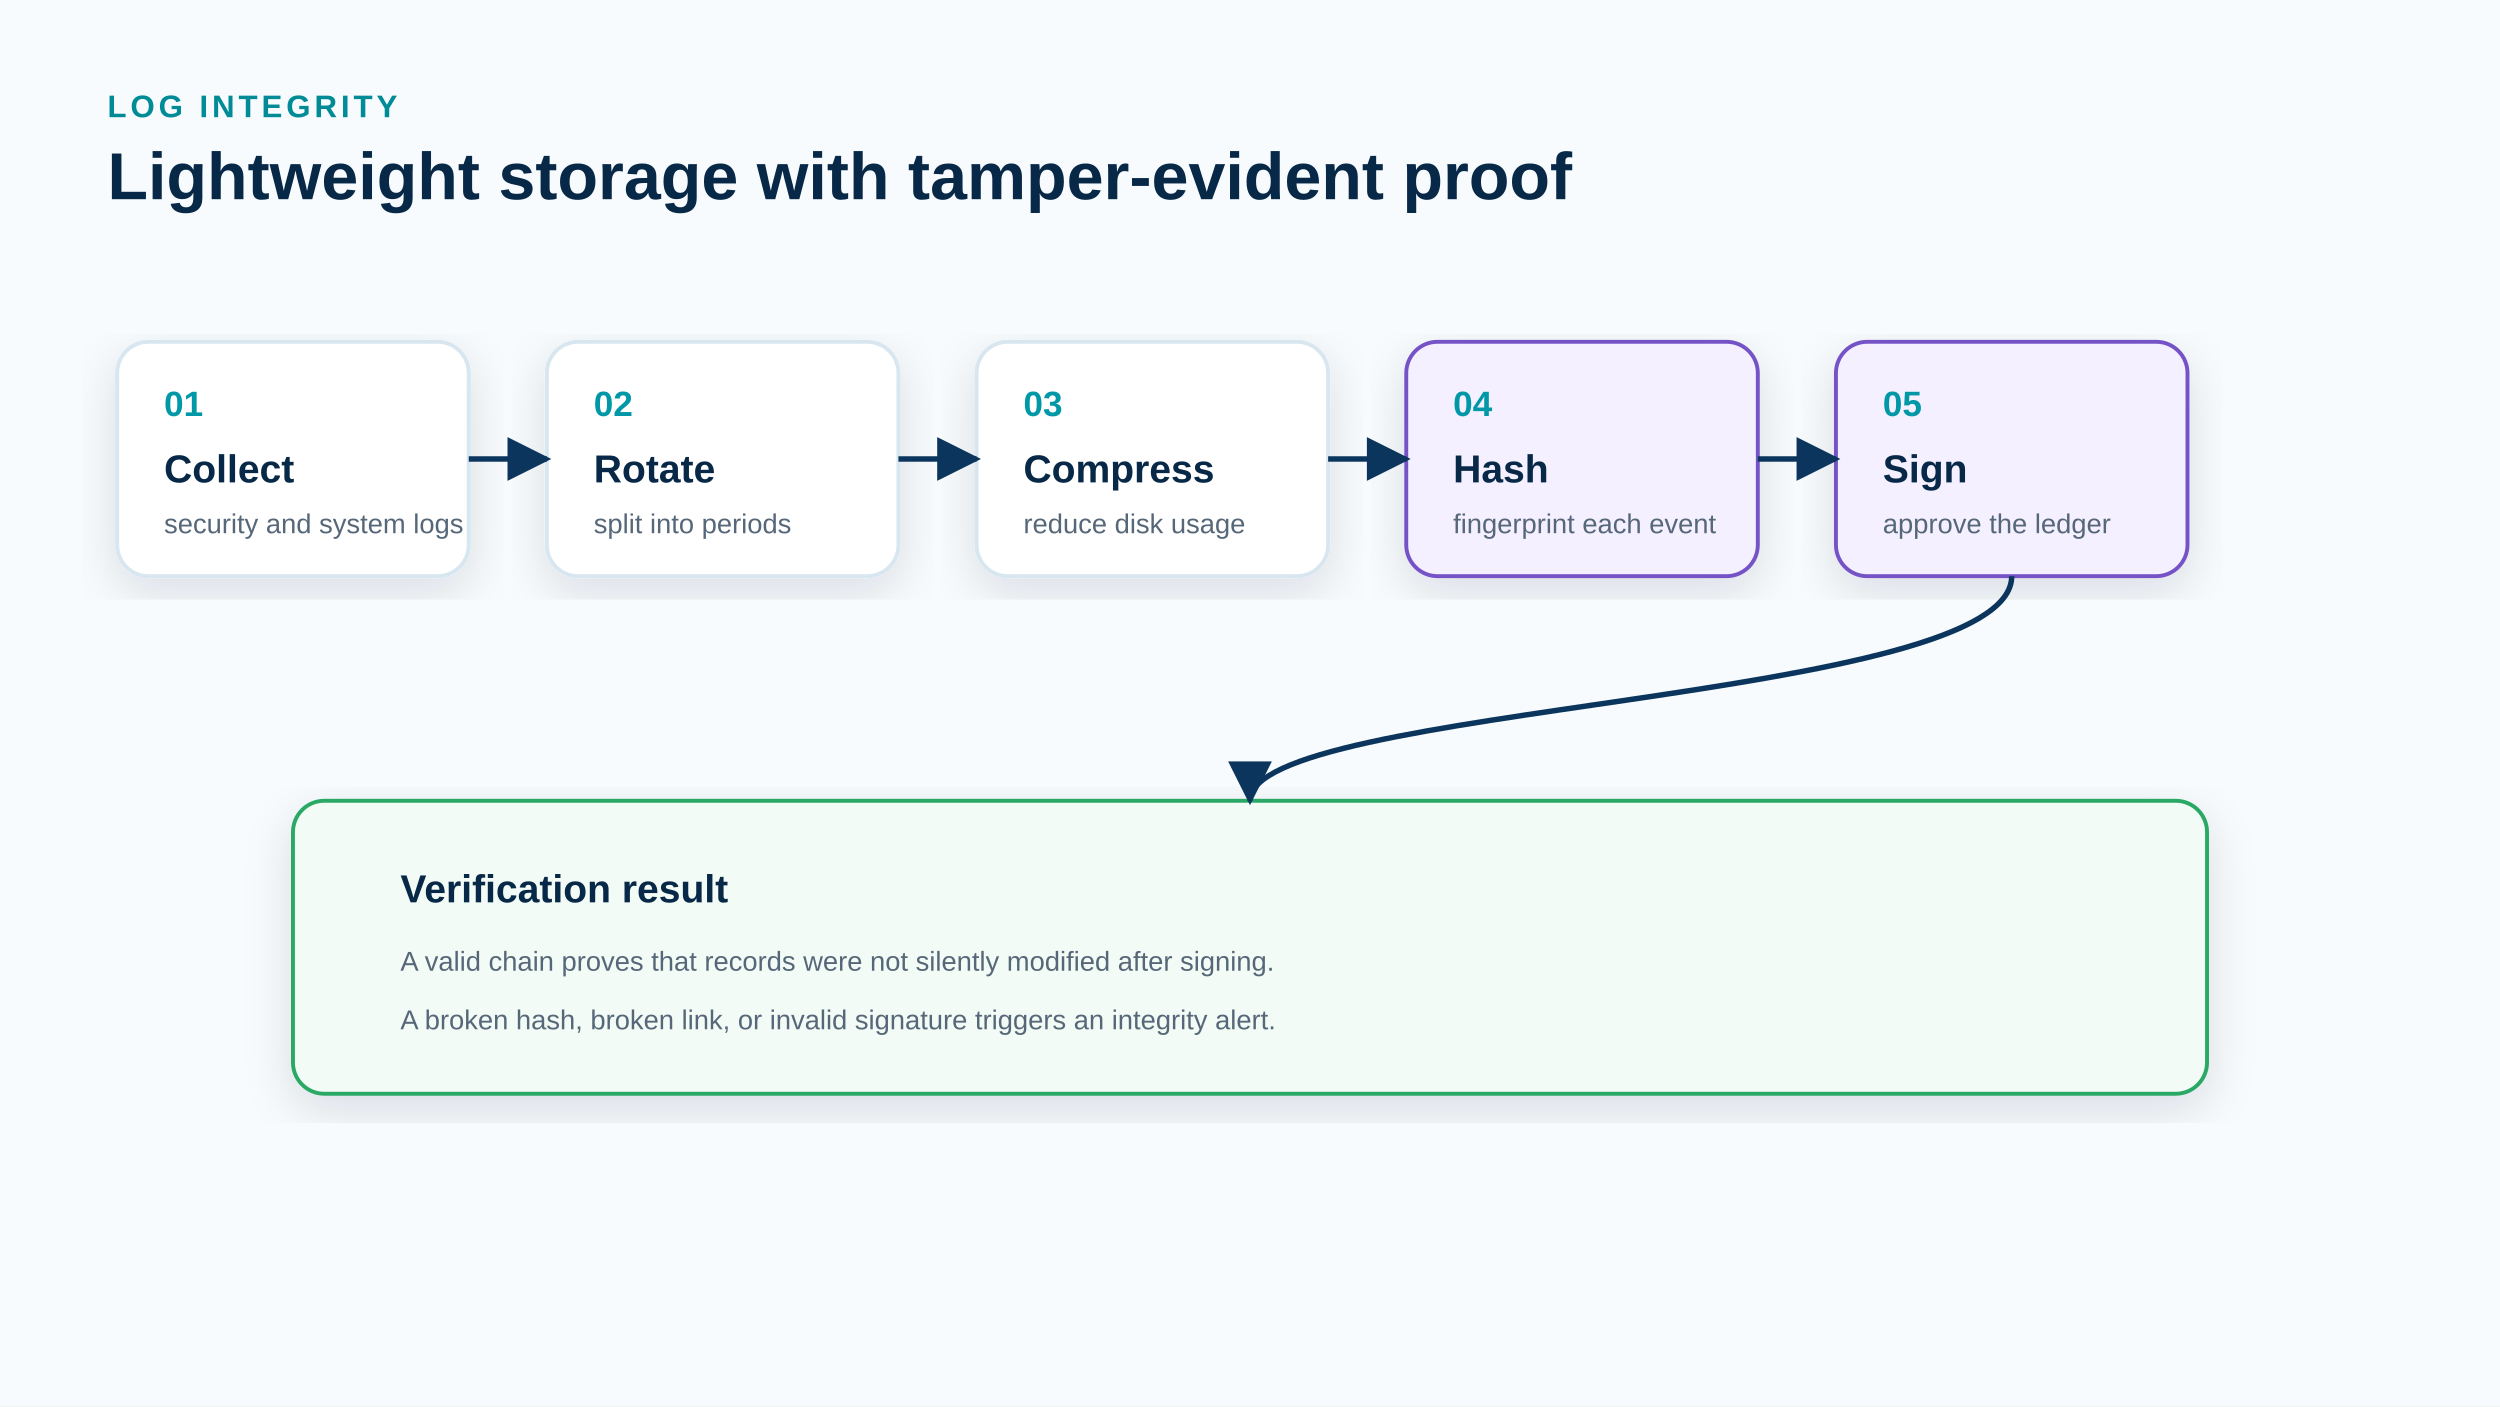
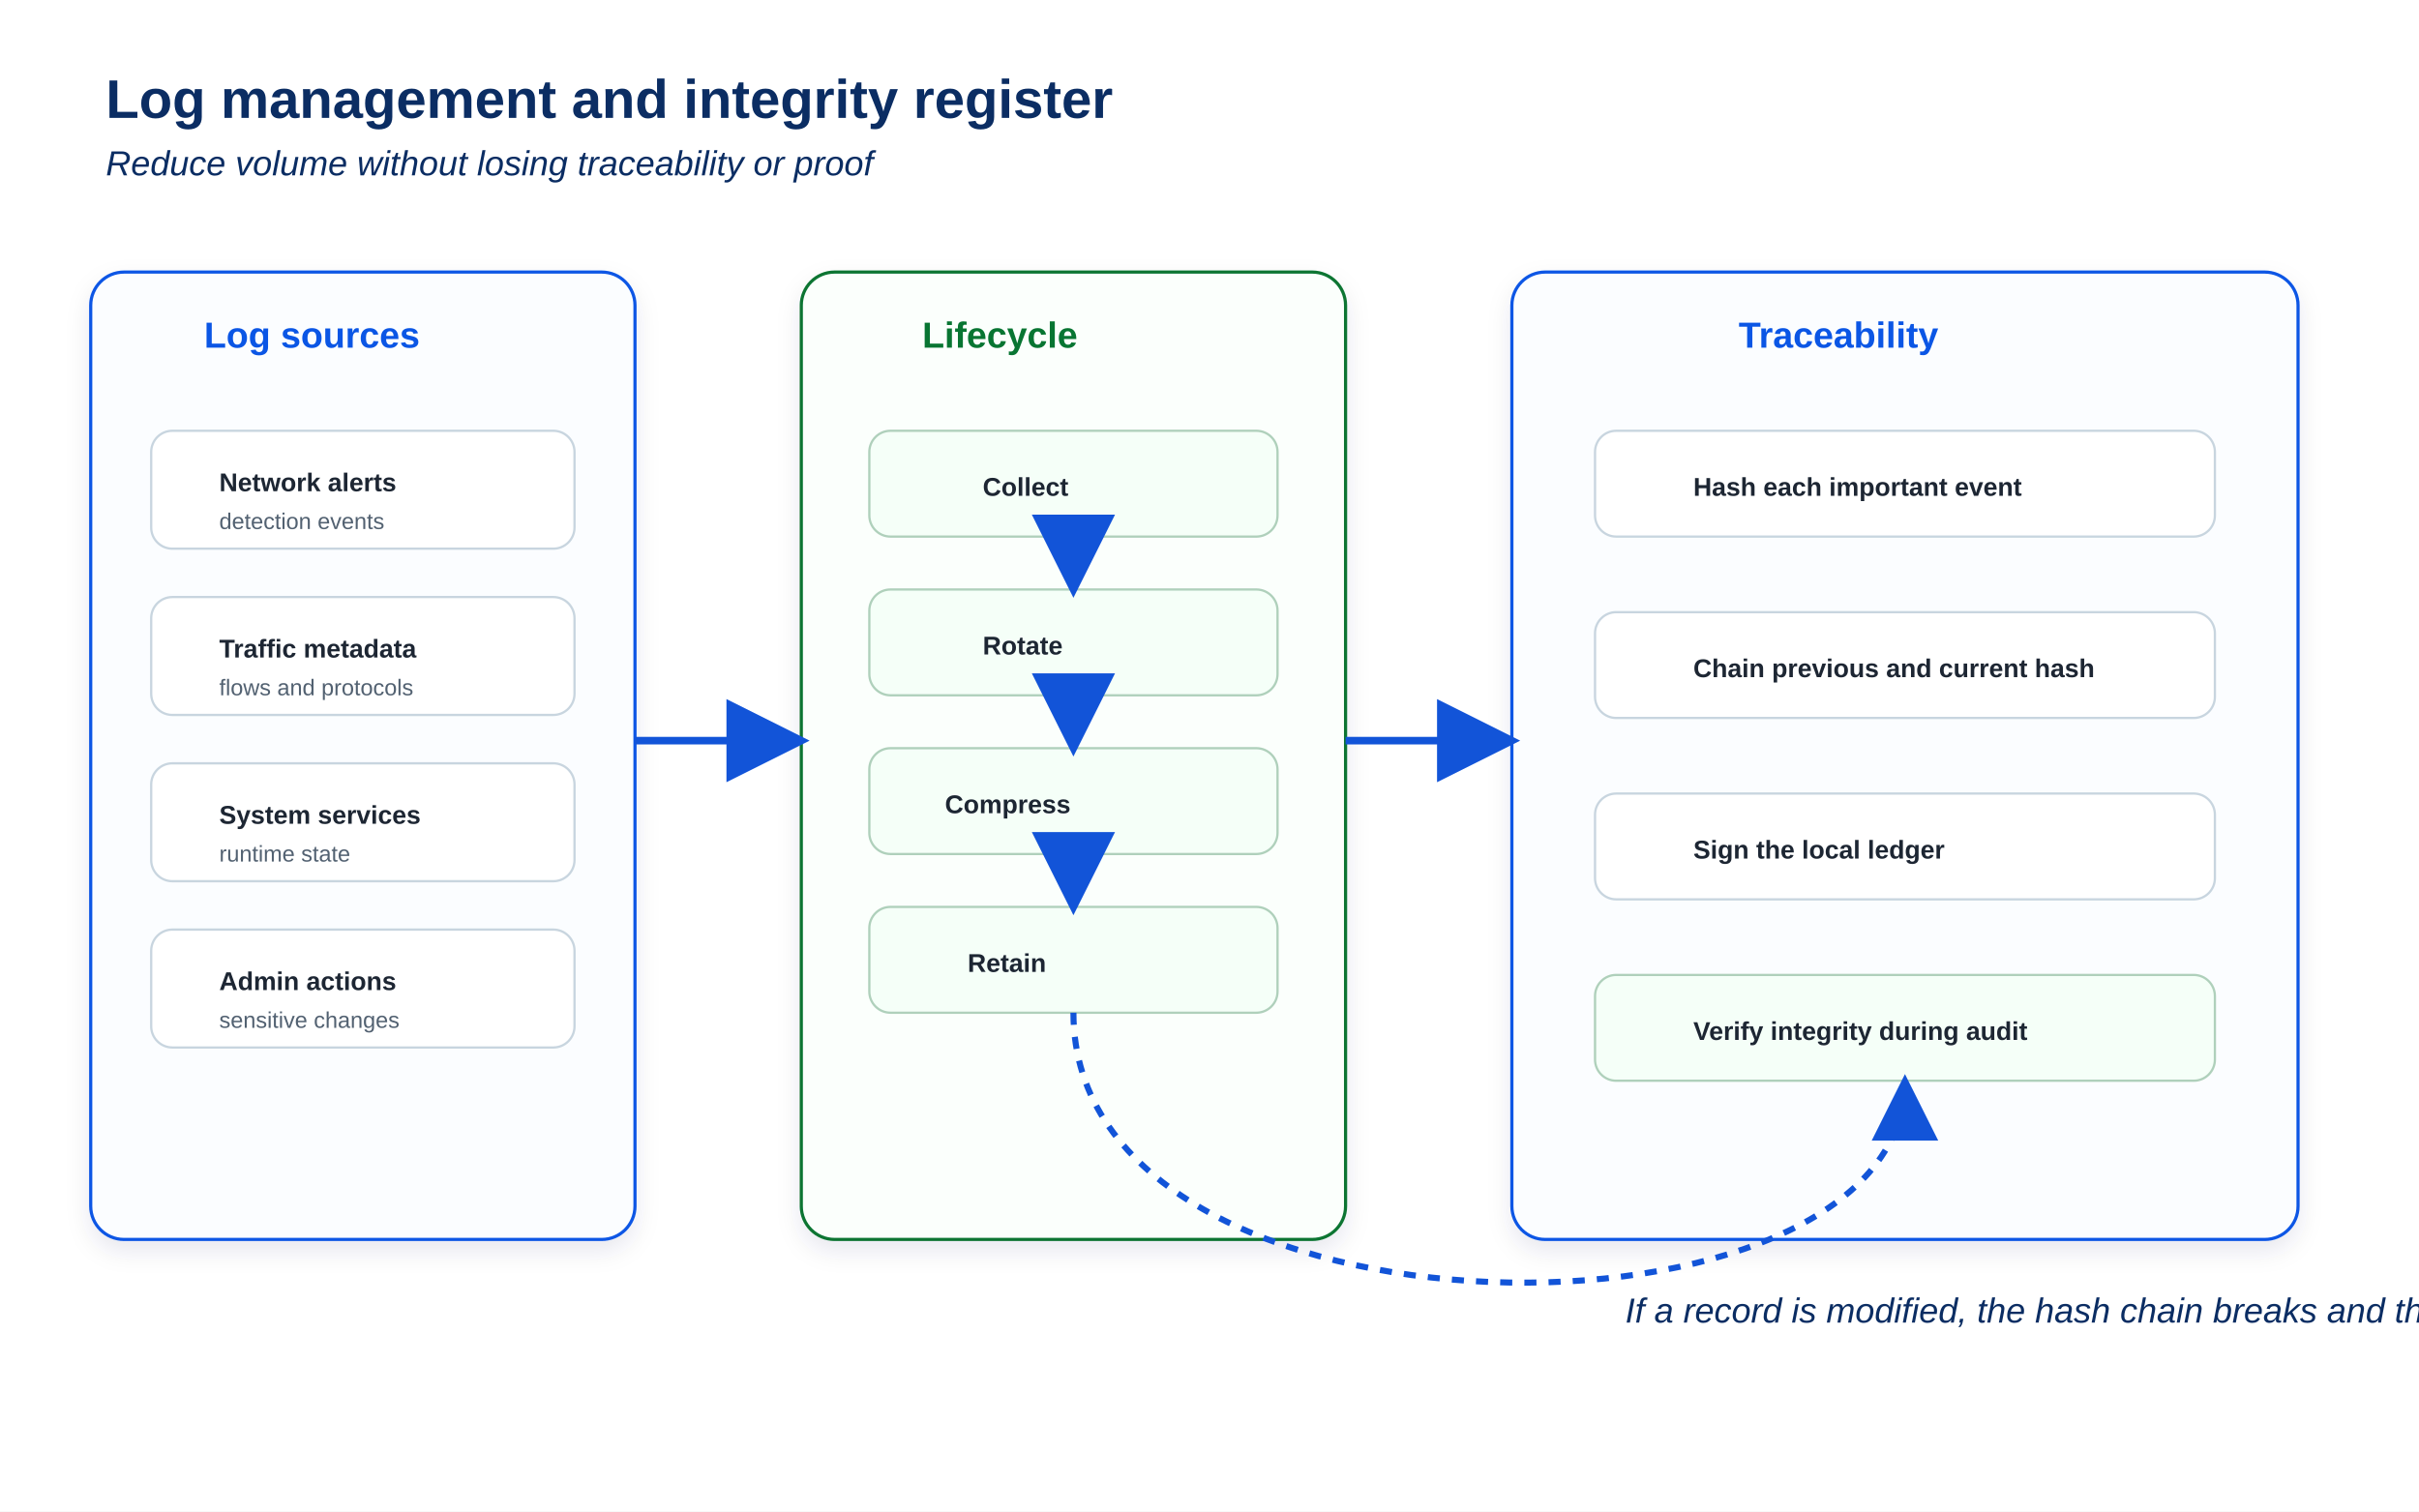
- <svg xmlns="http://www.w3.org/2000/svg" width="1280" height="720" viewBox="0 0 1280 720" role="img" aria-labelledby="title desc">
+ <svg xmlns="http://www.w3.org/2000/svg" width="1600" height="1000" viewBox="0 0 1600 1000" role="img" aria-labelledby="title desc">
  <defs>
-     <filter id="shadow">
-       <feDropShadow dx="0" dy="8" stdDeviation="12" flood-color="#0a2340" flood-opacity=".12" />
+     <marker id="a" viewBox="0 0 10 10" refX="9" refY="5" markerWidth="11" markerHeight="11" orient="auto">
+       <path d="M0 0 10 5 0 10z" fill="#1254d8" />
+     </marker>
+     <filter id="s">
+       <feDropShadow dx="0" dy="7" stdDeviation="8" flood-color="#0a2a52" flood-opacity=".09" />
    </filter>
-     <marker id="arrow" viewBox="0 0 10 10" refX="9" refY="5" markerWidth="8" markerHeight="8" orient="auto">
-       <path d="M0 0 10 5 0 10z" fill="#0b355d" />
-     </marker>
-     <style>.bg{fill:#f7fbfd}.title{font:800 34px Arial;fill:#082847}.k{font:700 16px Arial;fill:#008b96;letter-spacing:2px}.step{fill:#fff;stroke:#d8e6f0;stroke-width:2;rx:16;filter:url(#shadow)}.secure{fill:#f4f0ff;stroke:#7452c7}.ok{fill:#f2fbf5;stroke:#2aa865}.h{font:800 20px Arial;fill:#082847}.p{font:500 14px Arial;fill:#566779}.line{stroke:#0b355d;stroke-width:2.8;fill:none;marker-end:url(#arrow)}.num{font:900 18px Arial;fill:#0097a7}</style>
+     <style>.bg{fill:#fff}.title{font:800 36px Arial;fill:#0b2d63}.sub{font:italic 23px Arial;fill:#0b2d63}.panel{fill:#fbfdff;stroke:#0b56e5;stroke-width:2.1;rx:22;filter:url(#s)}.panelG{fill:#fbfffc;stroke:#087532;stroke-width:2.1;rx:22;filter:url(#s)}.box{fill:#fff;stroke:#c8d5df;stroke-width:1.5;rx:14}.boxG{fill:#f5fff8;stroke:#afd0bb;stroke-width:1.5;rx:14}.hB{font:800 24px Arial;fill:#0b56e5}.hG{font:800 24px Arial;fill:#087532}.txt{font:600 17px Arial;fill:#1d2633}.small{font:500 15px Arial;fill:#526171}.arrow{stroke:#1254d8;stroke-width:5;fill:none;marker-end:url(#a)}.dash{stroke:#1254d8;stroke-width:4;stroke-dasharray:8 8;fill:none;marker-end:url(#a)}</style>
  </defs>
-   <rect class="bg" width="1280" height="720" />
-   <text x="55" y="60" class="k">LOG INTEGRITY</text>
-   <text x="55" y="102" class="title">Lightweight storage with tamper-evident proof</text>
-   <g transform="translate(60 175)">
-     <rect class="step" width="180" height="120" />
-     <text x="24" y="38" class="num">01</text>
-     <text x="24" y="72" class="h">Collect</text>
-     <text x="24" y="98" class="p">security and system logs</text>
-   </g>
-   <g transform="translate(280 175)">
-     <rect class="step" width="180" height="120" />
-     <text x="24" y="38" class="num">02</text>
-     <text x="24" y="72" class="h">Rotate</text>
-     <text x="24" y="98" class="p">split into periods</text>
-   </g>
-   <g transform="translate(500 175)">
-     <rect class="step" width="180" height="120" />
-     <text x="24" y="38" class="num">03</text>
-     <text x="24" y="72" class="h">Compress</text>
-     <text x="24" y="98" class="p">reduce disk usage</text>
-   </g>
-   <g transform="translate(720 175)">
-     <rect class="step secure" width="180" height="120" />
-     <text x="24" y="38" class="num">04</text>
-     <text x="24" y="72" class="h">Hash</text>
-     <text x="24" y="98" class="p">fingerprint each event</text>
-   </g>
-   <g transform="translate(940 175)">
-     <rect class="step secure" width="180" height="120" />
-     <text x="24" y="38" class="num">05</text>
-     <text x="24" y="72" class="h">Sign</text>
-     <text x="24" y="98" class="p">approve the ledger</text>
-   </g>
-   <path class="line" d="M240 235h40" />
-   <path class="line" d="M460 235h40" />
-   <path class="line" d="M680 235h40" />
-   <path class="line" d="M900 235h40" />
-   <rect x="150" y="410" width="980" height="150" class="step ok" />
-   <text x="205" y="462" class="h">Verification result</text>
-   <text x="205" y="497" class="p">A valid chain proves that records were not silently modified after signing.</text>
-   <text x="205" y="527" class="p">A broken hash, broken link, or invalid signature triggers an integrity alert.</text>
-   <path class="line" d="M1030 295 C1030 360 640 360 640 410" />
+   <rect class="bg" width="1600" height="1000" />
+   <text x="70" y="78" class="title">Log management and integrity register</text>
+   <text x="70" y="116" class="sub">Reduce volume without losing traceability or proof</text>
+   <rect x="60" y="180" width="360" height="640" class="panel" />
+   <text x="135" y="230" class="hB">Log sources</text>
+   <rect x="100" y="285" width="280" height="78" class="box" />
+   <text x="145" y="325" class="txt">Network alerts</text>
+   <text x="145" y="350" class="small">detection events</text>
+   <rect x="100" y="395" width="280" height="78" class="box" />
+   <text x="145" y="435" class="txt">Traffic metadata</text>
+   <text x="145" y="460" class="small">flows and protocols</text>
+   <rect x="100" y="505" width="280" height="78" class="box" />
+   <text x="145" y="545" class="txt">System services</text>
+   <text x="145" y="570" class="small">runtime state</text>
+   <rect x="100" y="615" width="280" height="78" class="box" />
+   <text x="145" y="655" class="txt">Admin actions</text>
+   <text x="145" y="680" class="small">sensitive changes</text>
+   <rect x="530" y="180" width="360" height="640" class="panelG" />
+   <text x="610" y="230" class="hG">Lifecycle</text>
+   <rect x="575" y="285" width="270" height="70" class="boxG" />
+   <text x="650" y="328" class="txt">Collect</text>
+   <rect x="575" y="390" width="270" height="70" class="boxG" />
+   <text x="650" y="433" class="txt">Rotate</text>
+   <rect x="575" y="495" width="270" height="70" class="boxG" />
+   <text x="625" y="538" class="txt">Compress</text>
+   <rect x="575" y="600" width="270" height="70" class="boxG" />
+   <text x="640" y="643" class="txt">Retain</text>
+   <path class="arrow" d="M710 355v35" />
+   <path class="arrow" d="M710 460v35" />
+   <path class="arrow" d="M710 565v35" />
+   <rect x="1000" y="180" width="520" height="640" class="panel" />
+   <text x="1150" y="230" class="hB">Traceability</text>
+   <rect x="1055" y="285" width="410" height="70" class="box" />
+   <text x="1120" y="328" class="txt">Hash each important event</text>
+   <rect x="1055" y="405" width="410" height="70" class="box" />
+   <text x="1120" y="448" class="txt">Chain previous and current hash</text>
+   <rect x="1055" y="525" width="410" height="70" class="box" />
+   <text x="1120" y="568" class="txt">Sign the local ledger</text>
+   <rect x="1055" y="645" width="410" height="70" class="boxG" />
+   <text x="1120" y="688" class="txt">Verify integrity during audit</text>
+   <path class="arrow" d="M420 490h110" />
+   <path class="arrow" d="M890 490h110" />
+   <path class="dash" d="M710 670 C710 900 1260 900 1260 715" />
+   <text x="1075" y="875" class="sub">If a record is modified, the hash chain breaks and the alteration becomes visible.</text>
</svg>
